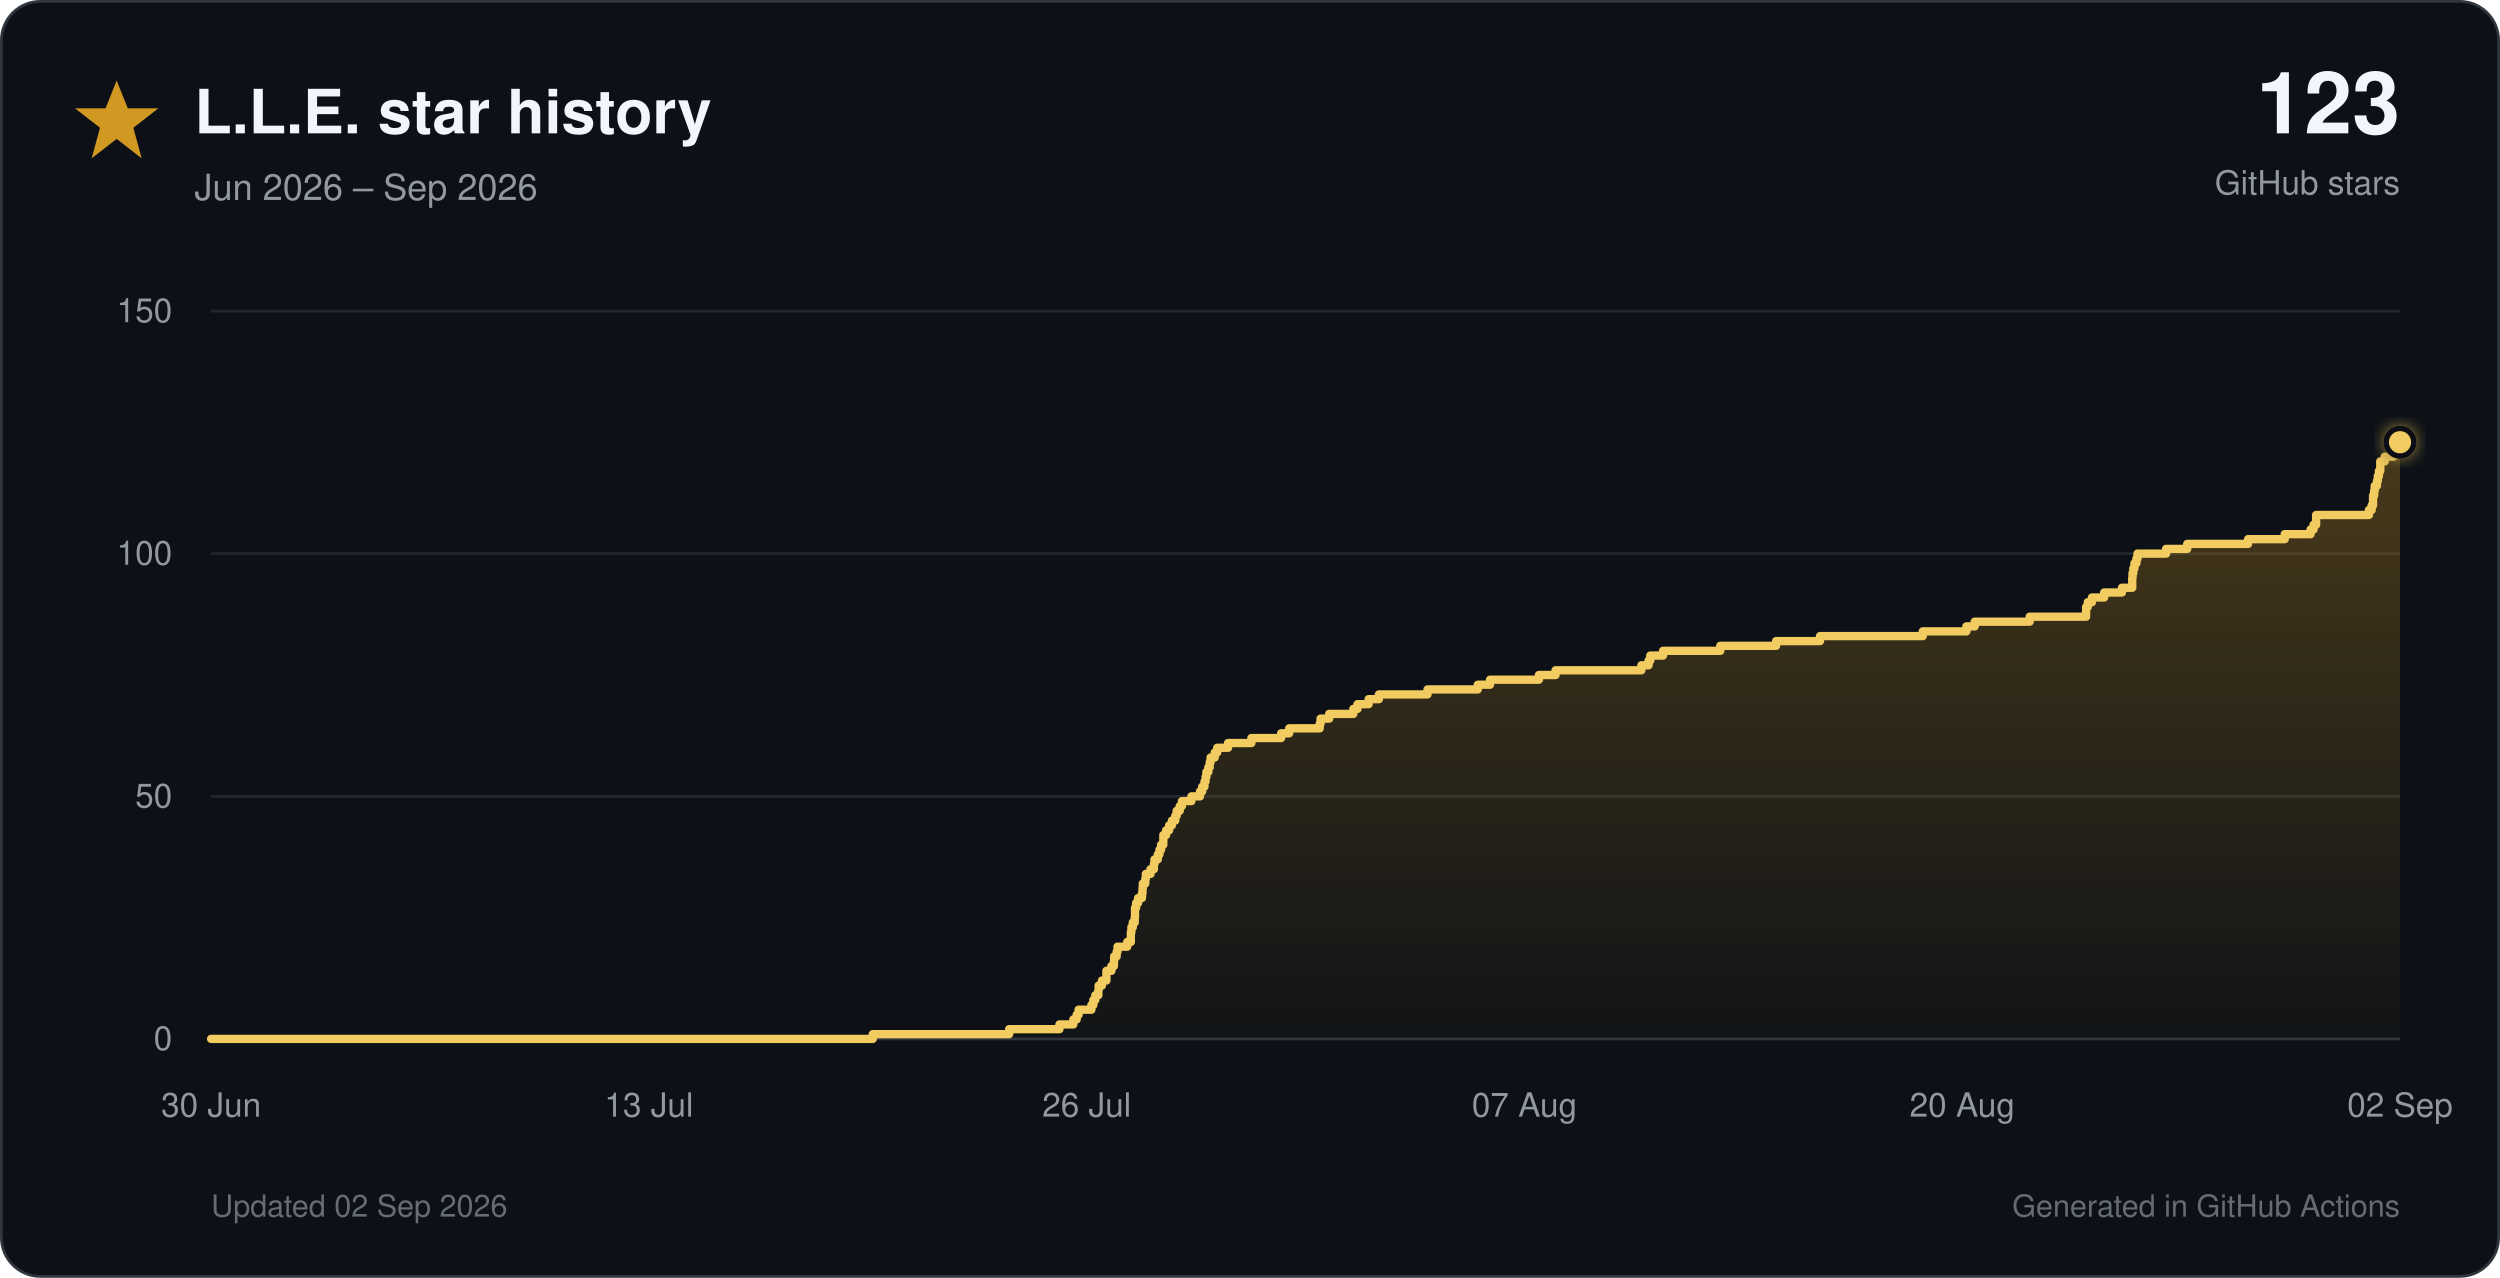
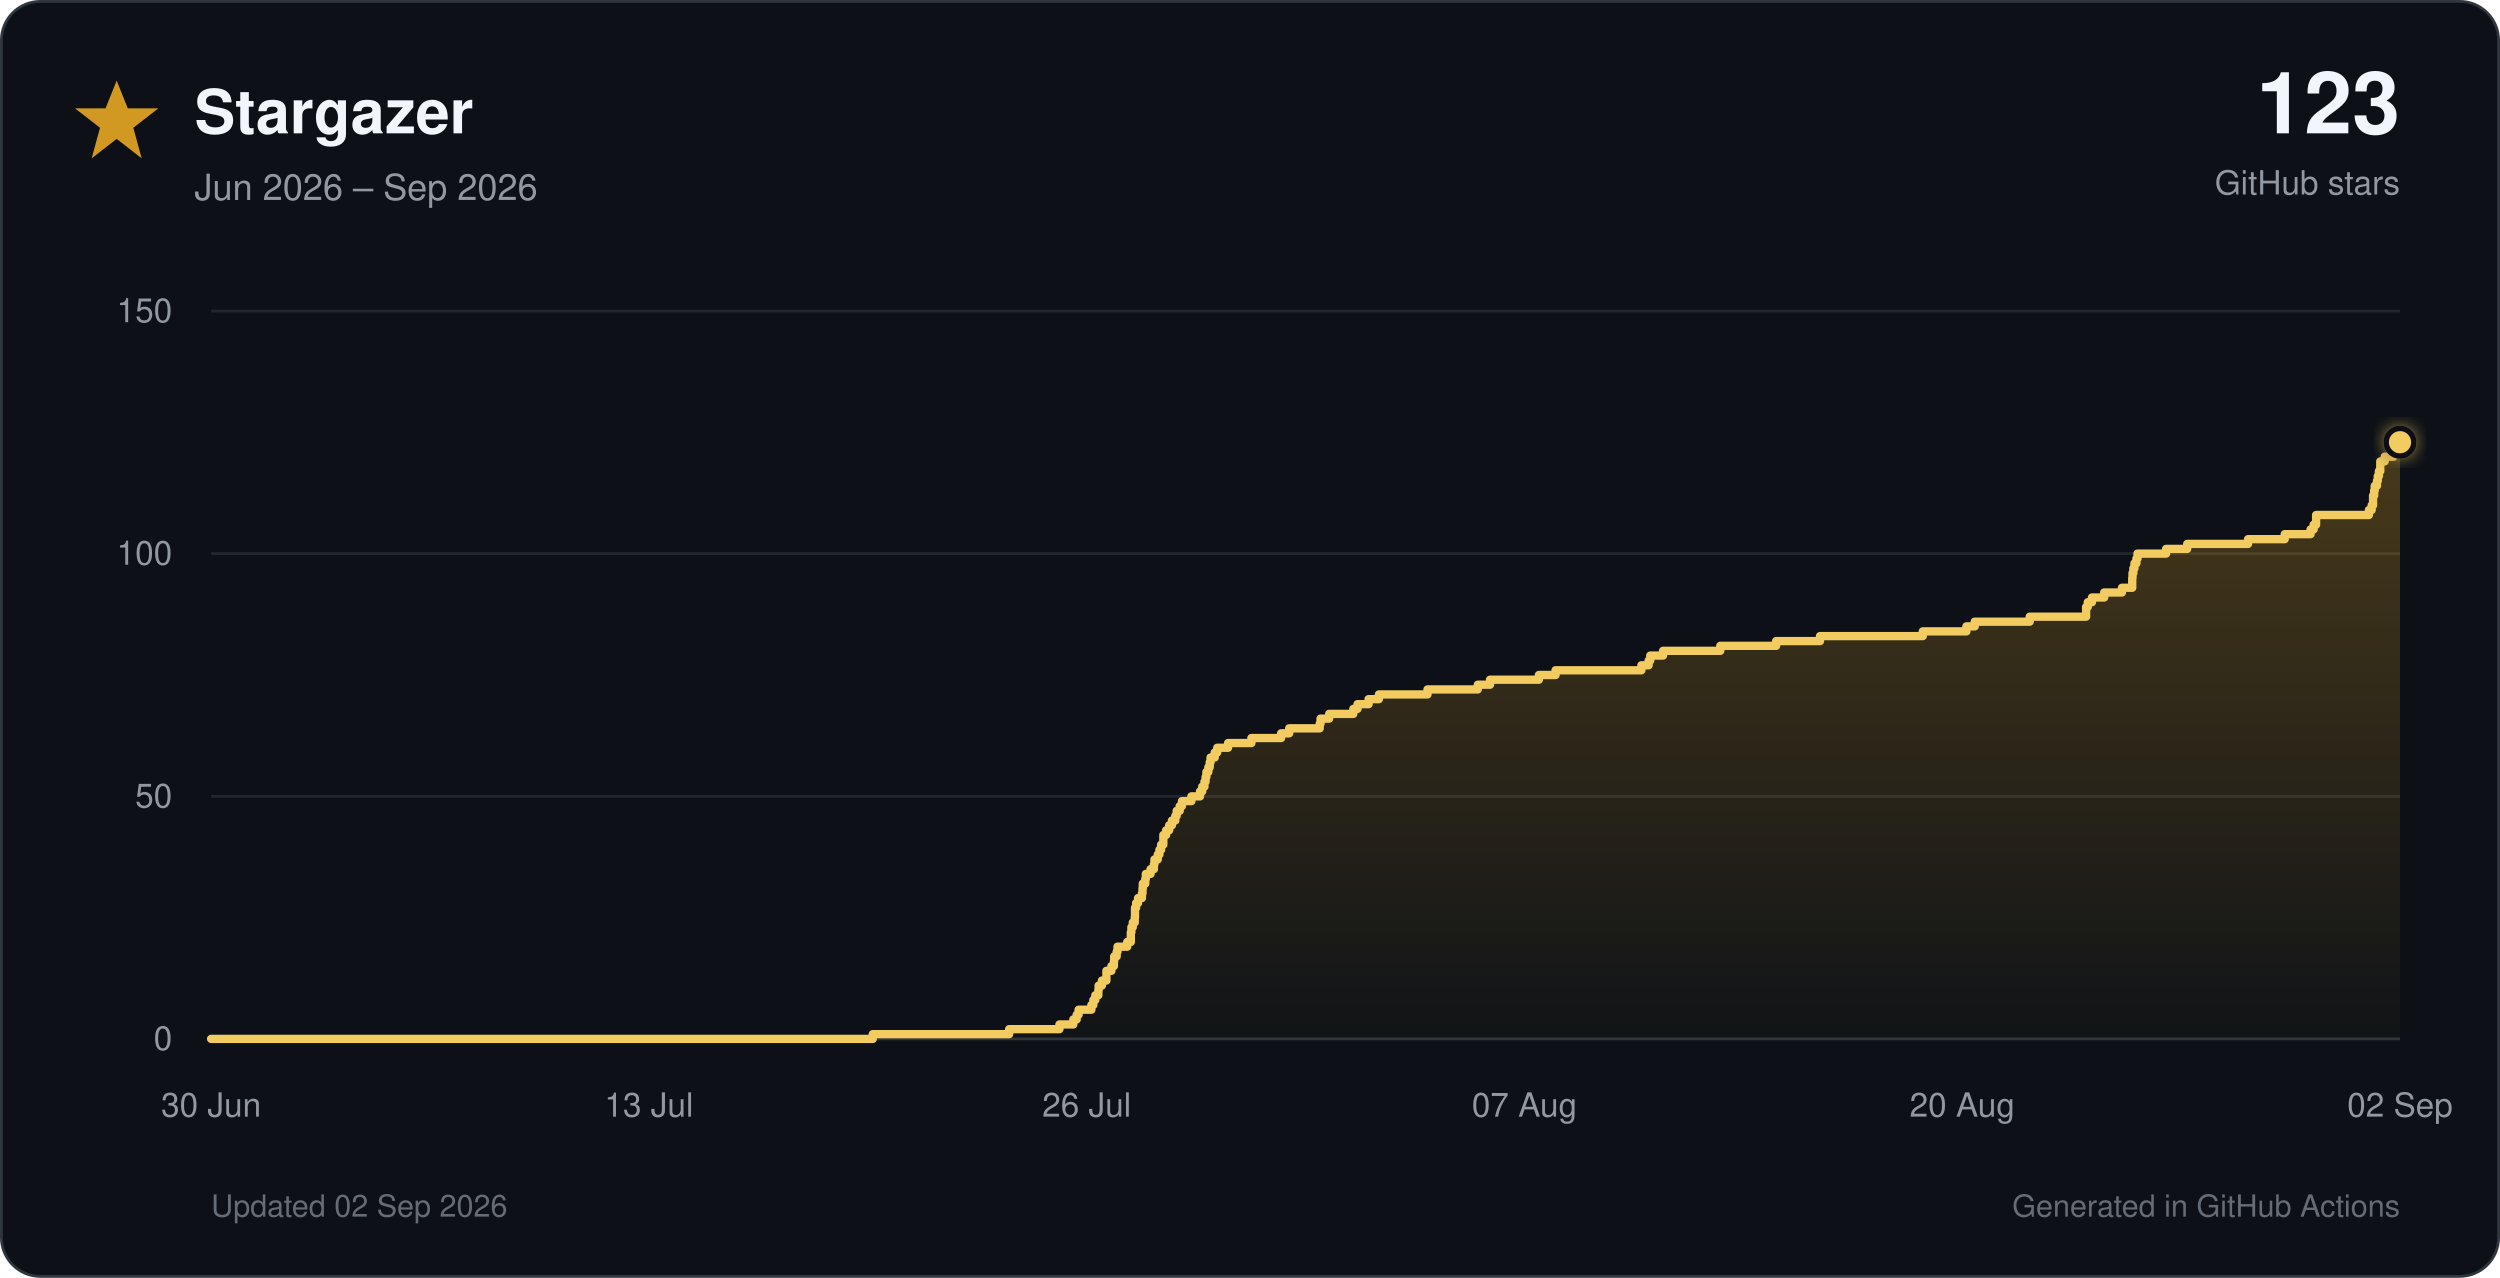
<svg xmlns="http://www.w3.org/2000/svg" viewBox="0 0 900 460" role="img">
  <defs>
    <linearGradient id="star-fill" x1="0" y1="0" x2="0" y2="1">
      <stop offset="0%" stop-color="#d29922" stop-opacity="0.30" />
      <stop offset="100%" stop-color="#d29922" stop-opacity="0.02" />
    </linearGradient>
    <filter id="glow" x="-40%" y="-40%" width="180%" height="180%">
      <feGaussianBlur stdDeviation="3" result="blur" />
      <feMerge>
        <feMergeNode in="blur" />
        <feMergeNode in="SourceGraphic" />
      </feMerge>
    </filter>
  </defs>
  <style>
    text { font-family: -apple-system, BlinkMacSystemFont, 'Segoe UI', Helvetica, Arial, sans-serif; }
    .tick { fill: #9198a1; font-size: 12px; }
  </style>
  <rect x="0.5" y="0.5" width="899" height="459" rx="14" fill="#0d1117" stroke="#30363d" />
  <polygon points="42,29 46,39 57,39 48,46 51,57 42,50 33,57 36,46 27,39 38,39" fill="#d29922" />
-   <text x="70" y="48" font-size="22" font-weight="700" fill="#f0f6fc">L.L.E. star history</text>
+   <text x="70" y="48" font-size="22" font-weight="700" fill="#f0f6fc">Stargazer</text>
  <text x="70" y="72" font-size="13" fill="#9198a1">Jun 2026 – Sep 2026</text>
  <text x="864" y="48" text-anchor="end" font-size="31" font-weight="750" fill="#f0f6fc">123</text>
  <text x="864" y="70" text-anchor="end" font-size="12" fill="#9198a1">GitHub stars</text>
  <line x1="76" y1="374.0" x2="864" y2="374.0" stroke="#30363d" stroke-width="1" />
  <text x="62" y="378.0" text-anchor="end" class="tick">0</text>
  <line x1="76" y1="286.7" x2="864" y2="286.7" stroke="#21262d" stroke-width="1" />
  <text x="62" y="290.7" text-anchor="end" class="tick">50</text>
  <line x1="76" y1="199.3" x2="864" y2="199.3" stroke="#21262d" stroke-width="1" />
  <text x="62" y="203.3" text-anchor="end" class="tick">100</text>
  <line x1="76" y1="112.0" x2="864" y2="112.0" stroke="#21262d" stroke-width="1" />
  <text x="62" y="116.0" text-anchor="end" class="tick">150</text>
  <text x="76.0" y="402" text-anchor="middle" class="tick">30 Jun</text>
  <text x="233.6" y="402" text-anchor="middle" class="tick">13 Jul</text>
  <text x="391.2" y="402" text-anchor="middle" class="tick">26 Jul</text>
  <text x="548.8" y="402" text-anchor="middle" class="tick">07 Aug</text>
  <text x="706.4" y="402" text-anchor="middle" class="tick">20 Aug</text>
  <text x="864.0" y="402" text-anchor="middle" class="tick">02 Sep</text>
  <path d="M 76.0 374.0 H 314.2 V 372.3 H 363.3 V 370.5 H 381.4 V 368.8 H 386.4 V 367.0 H 387.6 V 365.3 H 388.3 V 363.5 H 392.9 V 361.8 H 393.6 V 360.0 H 394.3 V 358.3 H 395.4 V 356.5 H 395.5 V 354.8 H 396.7 V 353.0 H 398.3 V 351.3 H 398.3 V 349.5 H 400.1 V 347.8 H 401.0 V 346.1 H 401.1 V 344.3 H 402.0 V 342.6 H 402.3 V 340.8 H 405.8 V 339.1 H 407.1 V 337.3 H 407.1 V 335.6 H 407.3 V 333.8 H 407.8 V 332.1 H 408.5 V 330.3 H 408.6 V 328.6 H 408.6 V 326.8 H 409.0 V 325.1 H 409.7 V 323.3 H 411.1 V 321.6 H 411.3 V 319.9 H 411.4 V 318.1 H 412.3 V 316.4 H 412.5 V 314.6 H 414.2 V 312.9 H 415.4 V 311.1 H 415.6 V 309.4 H 416.8 V 307.6 H 417.4 V 305.9 H 418.0 V 304.1 H 418.8 V 302.4 H 418.8 V 300.6 H 419.8 V 298.9 H 420.9 V 297.1 H 421.9 V 295.4 H 423.1 V 293.7 H 423.6 V 291.9 H 424.7 V 290.2 H 425.5 V 288.4 H 428.9 V 286.7 H 432.0 V 284.9 H 432.8 V 283.2 H 433.6 V 281.4 H 434.0 V 279.7 H 434.3 V 277.9 H 435.0 V 276.2 H 435.5 V 274.4 H 435.8 V 272.7 H 437.3 V 270.9 H 438.2 V 269.2 H 442.1 V 267.5 H 450.5 V 265.7 H 461.2 V 264.0 H 464.1 V 262.2 H 475.1 V 260.5 H 475.4 V 258.7 H 478.5 V 257.0 H 487.2 V 255.2 H 488.7 V 253.5 H 492.7 V 251.7 H 496.4 V 250.0 H 513.9 V 248.2 H 532.0 V 246.5 H 536.4 V 244.7 H 554.0 V 243.0 H 560.0 V 241.3 H 590.9 V 239.5 H 593.5 V 237.8 H 594.1 V 236.0 H 598.7 V 234.3 H 619.3 V 232.5 H 639.4 V 230.8 H 655.2 V 229.0 H 692.2 V 227.3 H 707.9 V 225.5 H 710.9 V 223.8 H 730.7 V 222.0 H 751.0 V 220.3 H 751.0 V 218.5 H 751.6 V 216.8 H 753.1 V 215.1 H 757.5 V 213.3 H 763.9 V 211.6 H 767.6 V 209.8 H 767.6 V 208.1 H 767.7 V 206.3 H 768.0 V 204.6 H 768.4 V 202.8 H 769.1 V 201.1 H 769.5 V 199.3 H 779.8 V 197.6 H 787.4 V 195.8 H 809.3 V 194.1 H 822.5 V 192.3 H 831.8 V 190.6 H 832.9 V 188.9 H 833.8 V 187.1 H 833.8 V 185.4 H 852.8 V 183.6 H 853.8 V 181.9 H 854.3 V 180.1 H 854.3 V 178.4 H 854.7 V 176.6 H 854.9 V 174.9 H 855.7 V 173.1 H 856.0 V 171.4 H 856.4 V 169.6 H 856.9 V 167.9 H 856.9 V 166.1 H 858.5 V 164.4 H 861.7 V 162.7 H 862.1 V 160.9 H 863.5 V 159.2 H 864.0 V 374 H 76.0 Z" fill="url(#star-fill)" />
  <path d="M 76.0 374.0 H 314.2 V 372.3 H 363.3 V 370.5 H 381.4 V 368.8 H 386.4 V 367.0 H 387.6 V 365.3 H 388.3 V 363.5 H 392.9 V 361.8 H 393.6 V 360.0 H 394.3 V 358.3 H 395.4 V 356.5 H 395.5 V 354.8 H 396.7 V 353.0 H 398.3 V 351.3 H 398.3 V 349.5 H 400.1 V 347.8 H 401.0 V 346.1 H 401.1 V 344.3 H 402.0 V 342.6 H 402.3 V 340.8 H 405.8 V 339.1 H 407.1 V 337.3 H 407.1 V 335.6 H 407.3 V 333.8 H 407.8 V 332.1 H 408.5 V 330.3 H 408.6 V 328.6 H 408.6 V 326.8 H 409.0 V 325.1 H 409.7 V 323.3 H 411.1 V 321.6 H 411.3 V 319.9 H 411.4 V 318.1 H 412.3 V 316.4 H 412.5 V 314.6 H 414.2 V 312.9 H 415.4 V 311.1 H 415.6 V 309.4 H 416.8 V 307.6 H 417.4 V 305.9 H 418.0 V 304.1 H 418.8 V 302.4 H 418.8 V 300.6 H 419.8 V 298.9 H 420.9 V 297.1 H 421.9 V 295.4 H 423.1 V 293.7 H 423.6 V 291.9 H 424.7 V 290.2 H 425.5 V 288.4 H 428.9 V 286.7 H 432.0 V 284.9 H 432.8 V 283.2 H 433.6 V 281.4 H 434.0 V 279.7 H 434.3 V 277.9 H 435.0 V 276.2 H 435.5 V 274.4 H 435.8 V 272.7 H 437.3 V 270.9 H 438.2 V 269.2 H 442.1 V 267.5 H 450.5 V 265.7 H 461.2 V 264.0 H 464.1 V 262.2 H 475.1 V 260.5 H 475.4 V 258.7 H 478.5 V 257.0 H 487.2 V 255.2 H 488.7 V 253.5 H 492.7 V 251.7 H 496.4 V 250.0 H 513.9 V 248.2 H 532.0 V 246.5 H 536.4 V 244.7 H 554.0 V 243.0 H 560.0 V 241.3 H 590.9 V 239.5 H 593.5 V 237.8 H 594.1 V 236.0 H 598.7 V 234.3 H 619.3 V 232.5 H 639.4 V 230.8 H 655.2 V 229.0 H 692.2 V 227.3 H 707.9 V 225.5 H 710.9 V 223.8 H 730.7 V 222.0 H 751.0 V 220.3 H 751.0 V 218.5 H 751.6 V 216.8 H 753.1 V 215.1 H 757.5 V 213.3 H 763.9 V 211.6 H 767.6 V 209.8 H 767.6 V 208.1 H 767.7 V 206.3 H 768.0 V 204.6 H 768.4 V 202.8 H 769.1 V 201.1 H 769.5 V 199.3 H 779.8 V 197.6 H 787.4 V 195.8 H 809.3 V 194.1 H 822.5 V 192.3 H 831.8 V 190.6 H 832.9 V 188.9 H 833.8 V 187.1 H 833.8 V 185.4 H 852.8 V 183.6 H 853.8 V 181.9 H 854.3 V 180.1 H 854.3 V 178.4 H 854.7 V 176.6 H 854.9 V 174.9 H 855.7 V 173.1 H 856.0 V 171.4 H 856.4 V 169.6 H 856.9 V 167.9 H 856.9 V 166.1 H 858.5 V 164.4 H 861.7 V 162.7 H 862.1 V 160.9 H 863.5 V 159.2 H 864.0" fill="none" stroke="#f2cc60" stroke-width="3" stroke-linecap="round" stroke-linejoin="round" />
  <circle cx="864.0" cy="159.2" r="5" fill="#f2cc60" stroke="#0d1117" stroke-width="2" filter="url(#glow)" />
  <text x="76" y="438" font-size="11" fill="#656c76">Updated 02 Sep 2026</text>
  <text x="864" y="438" text-anchor="end" font-size="11" fill="#656c76">Generated in GitHub Actions</text>
</svg>
